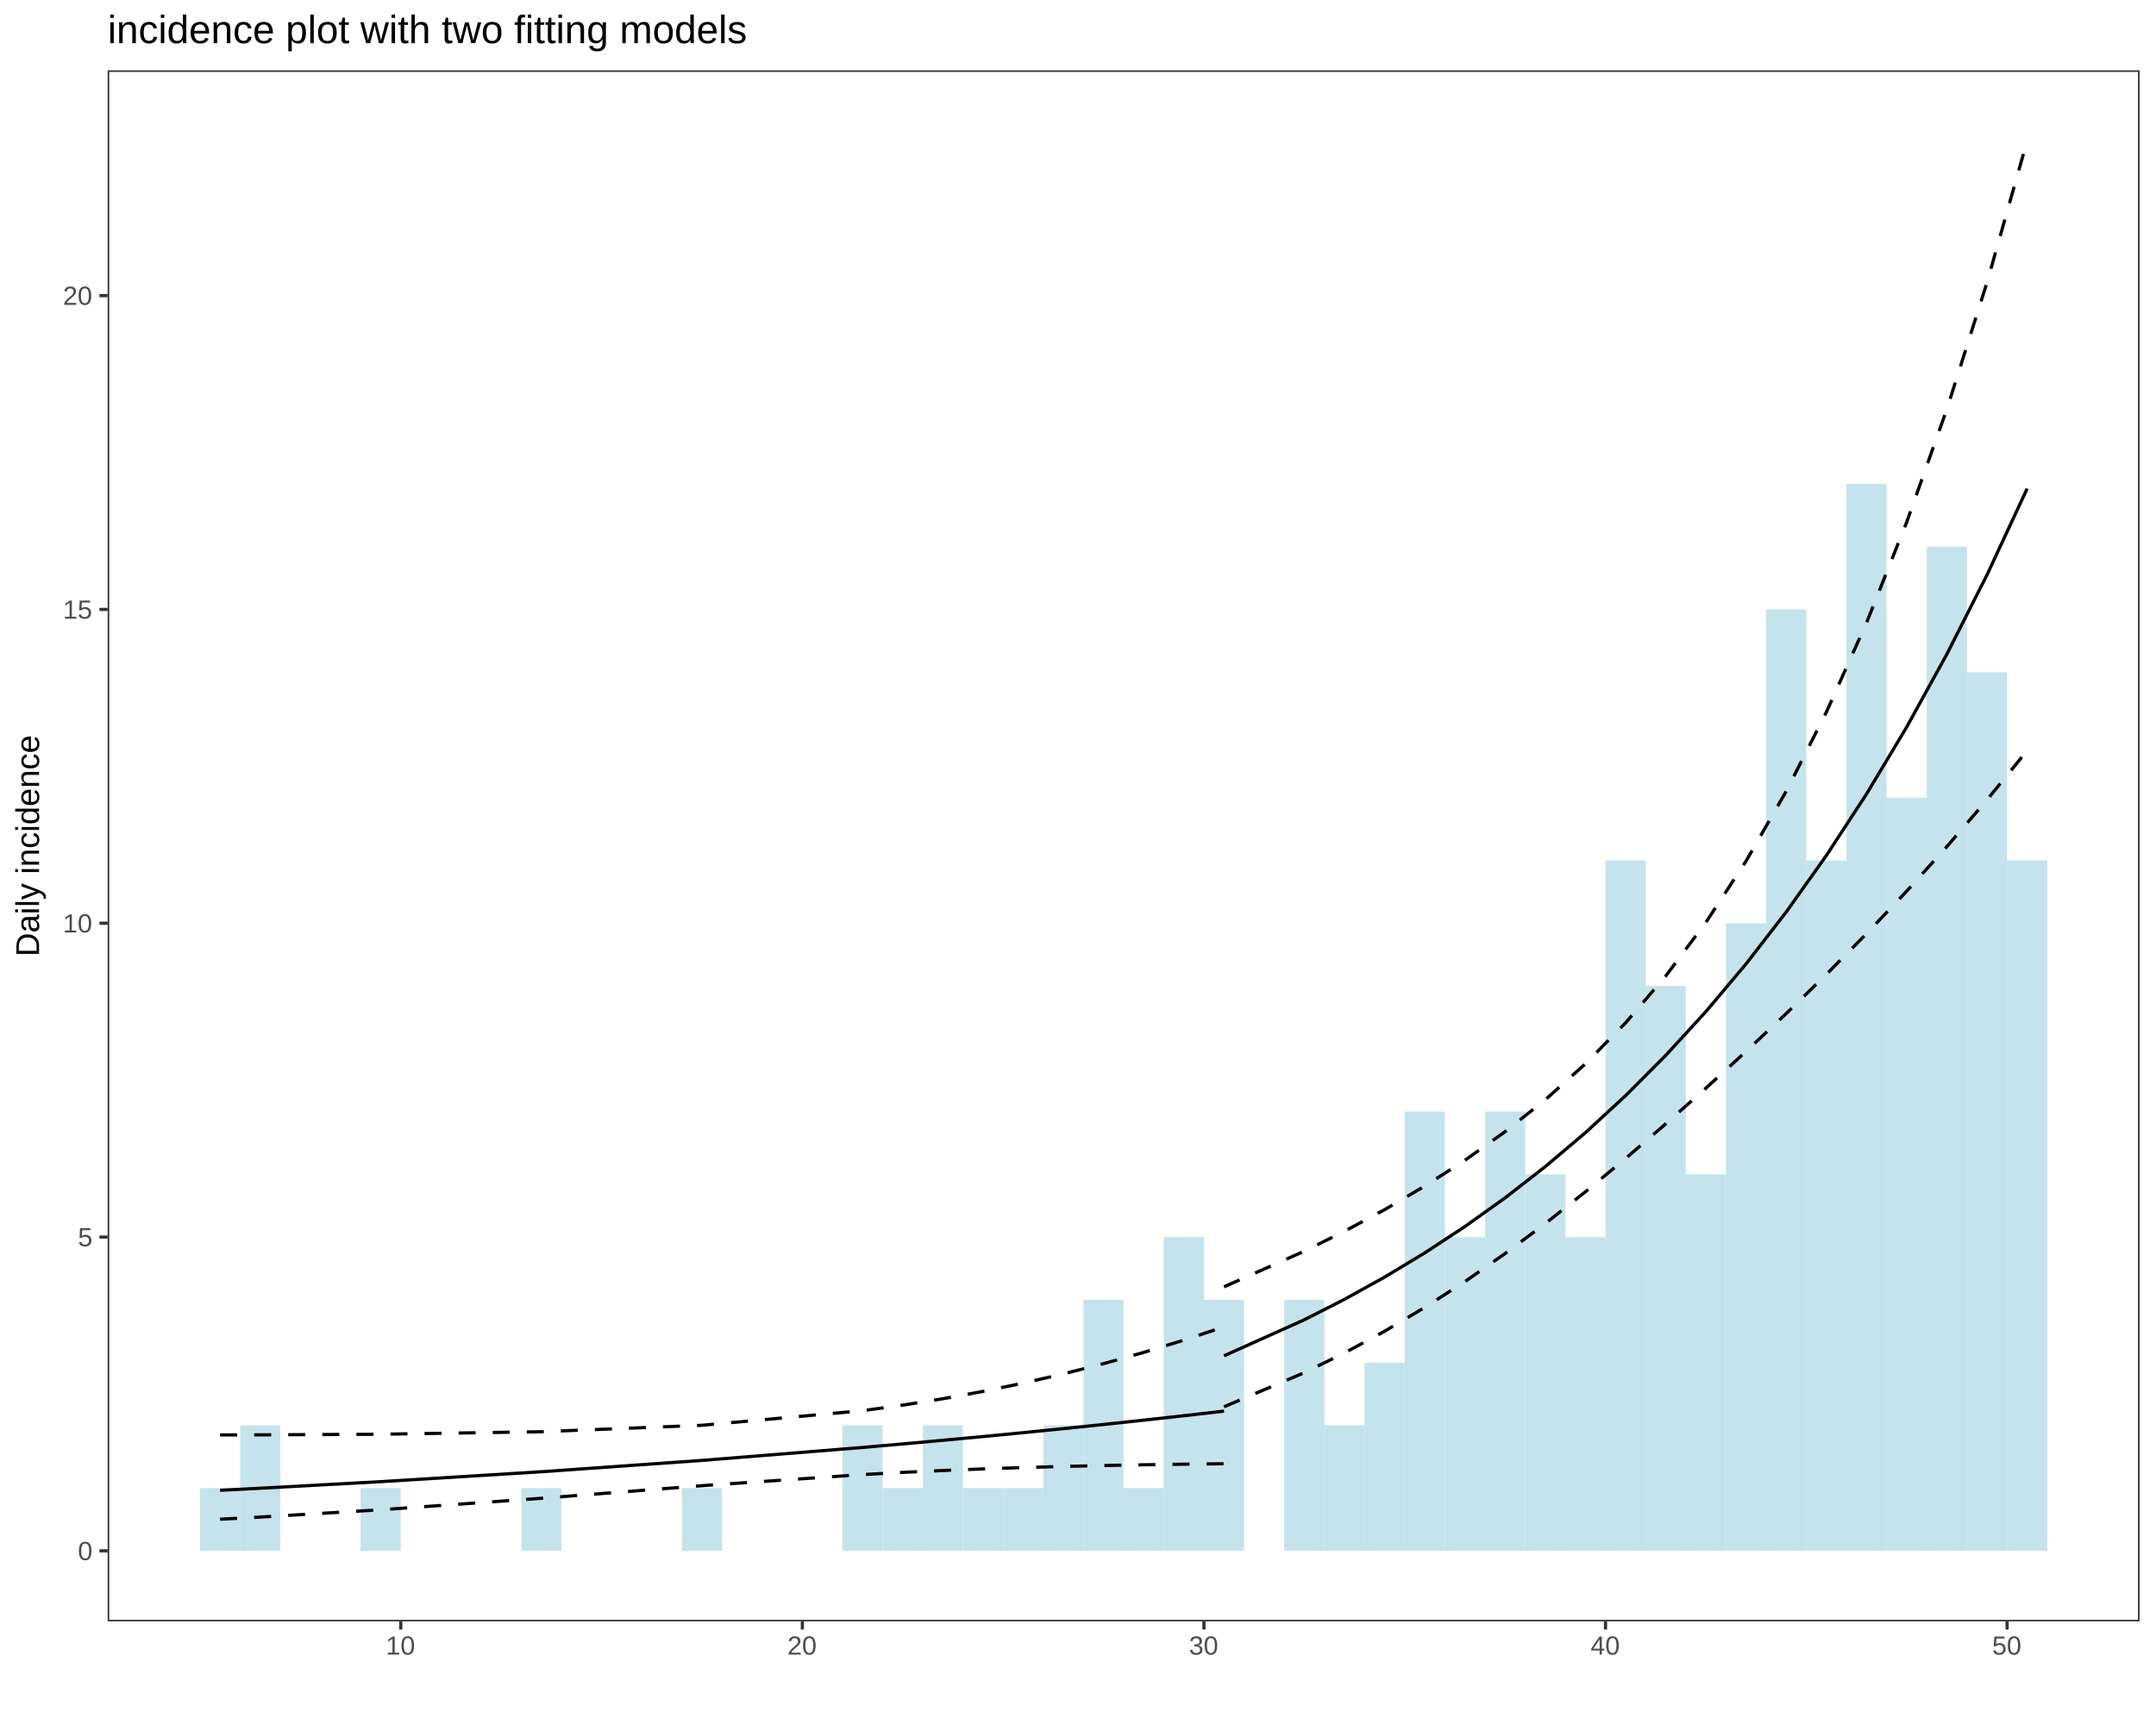
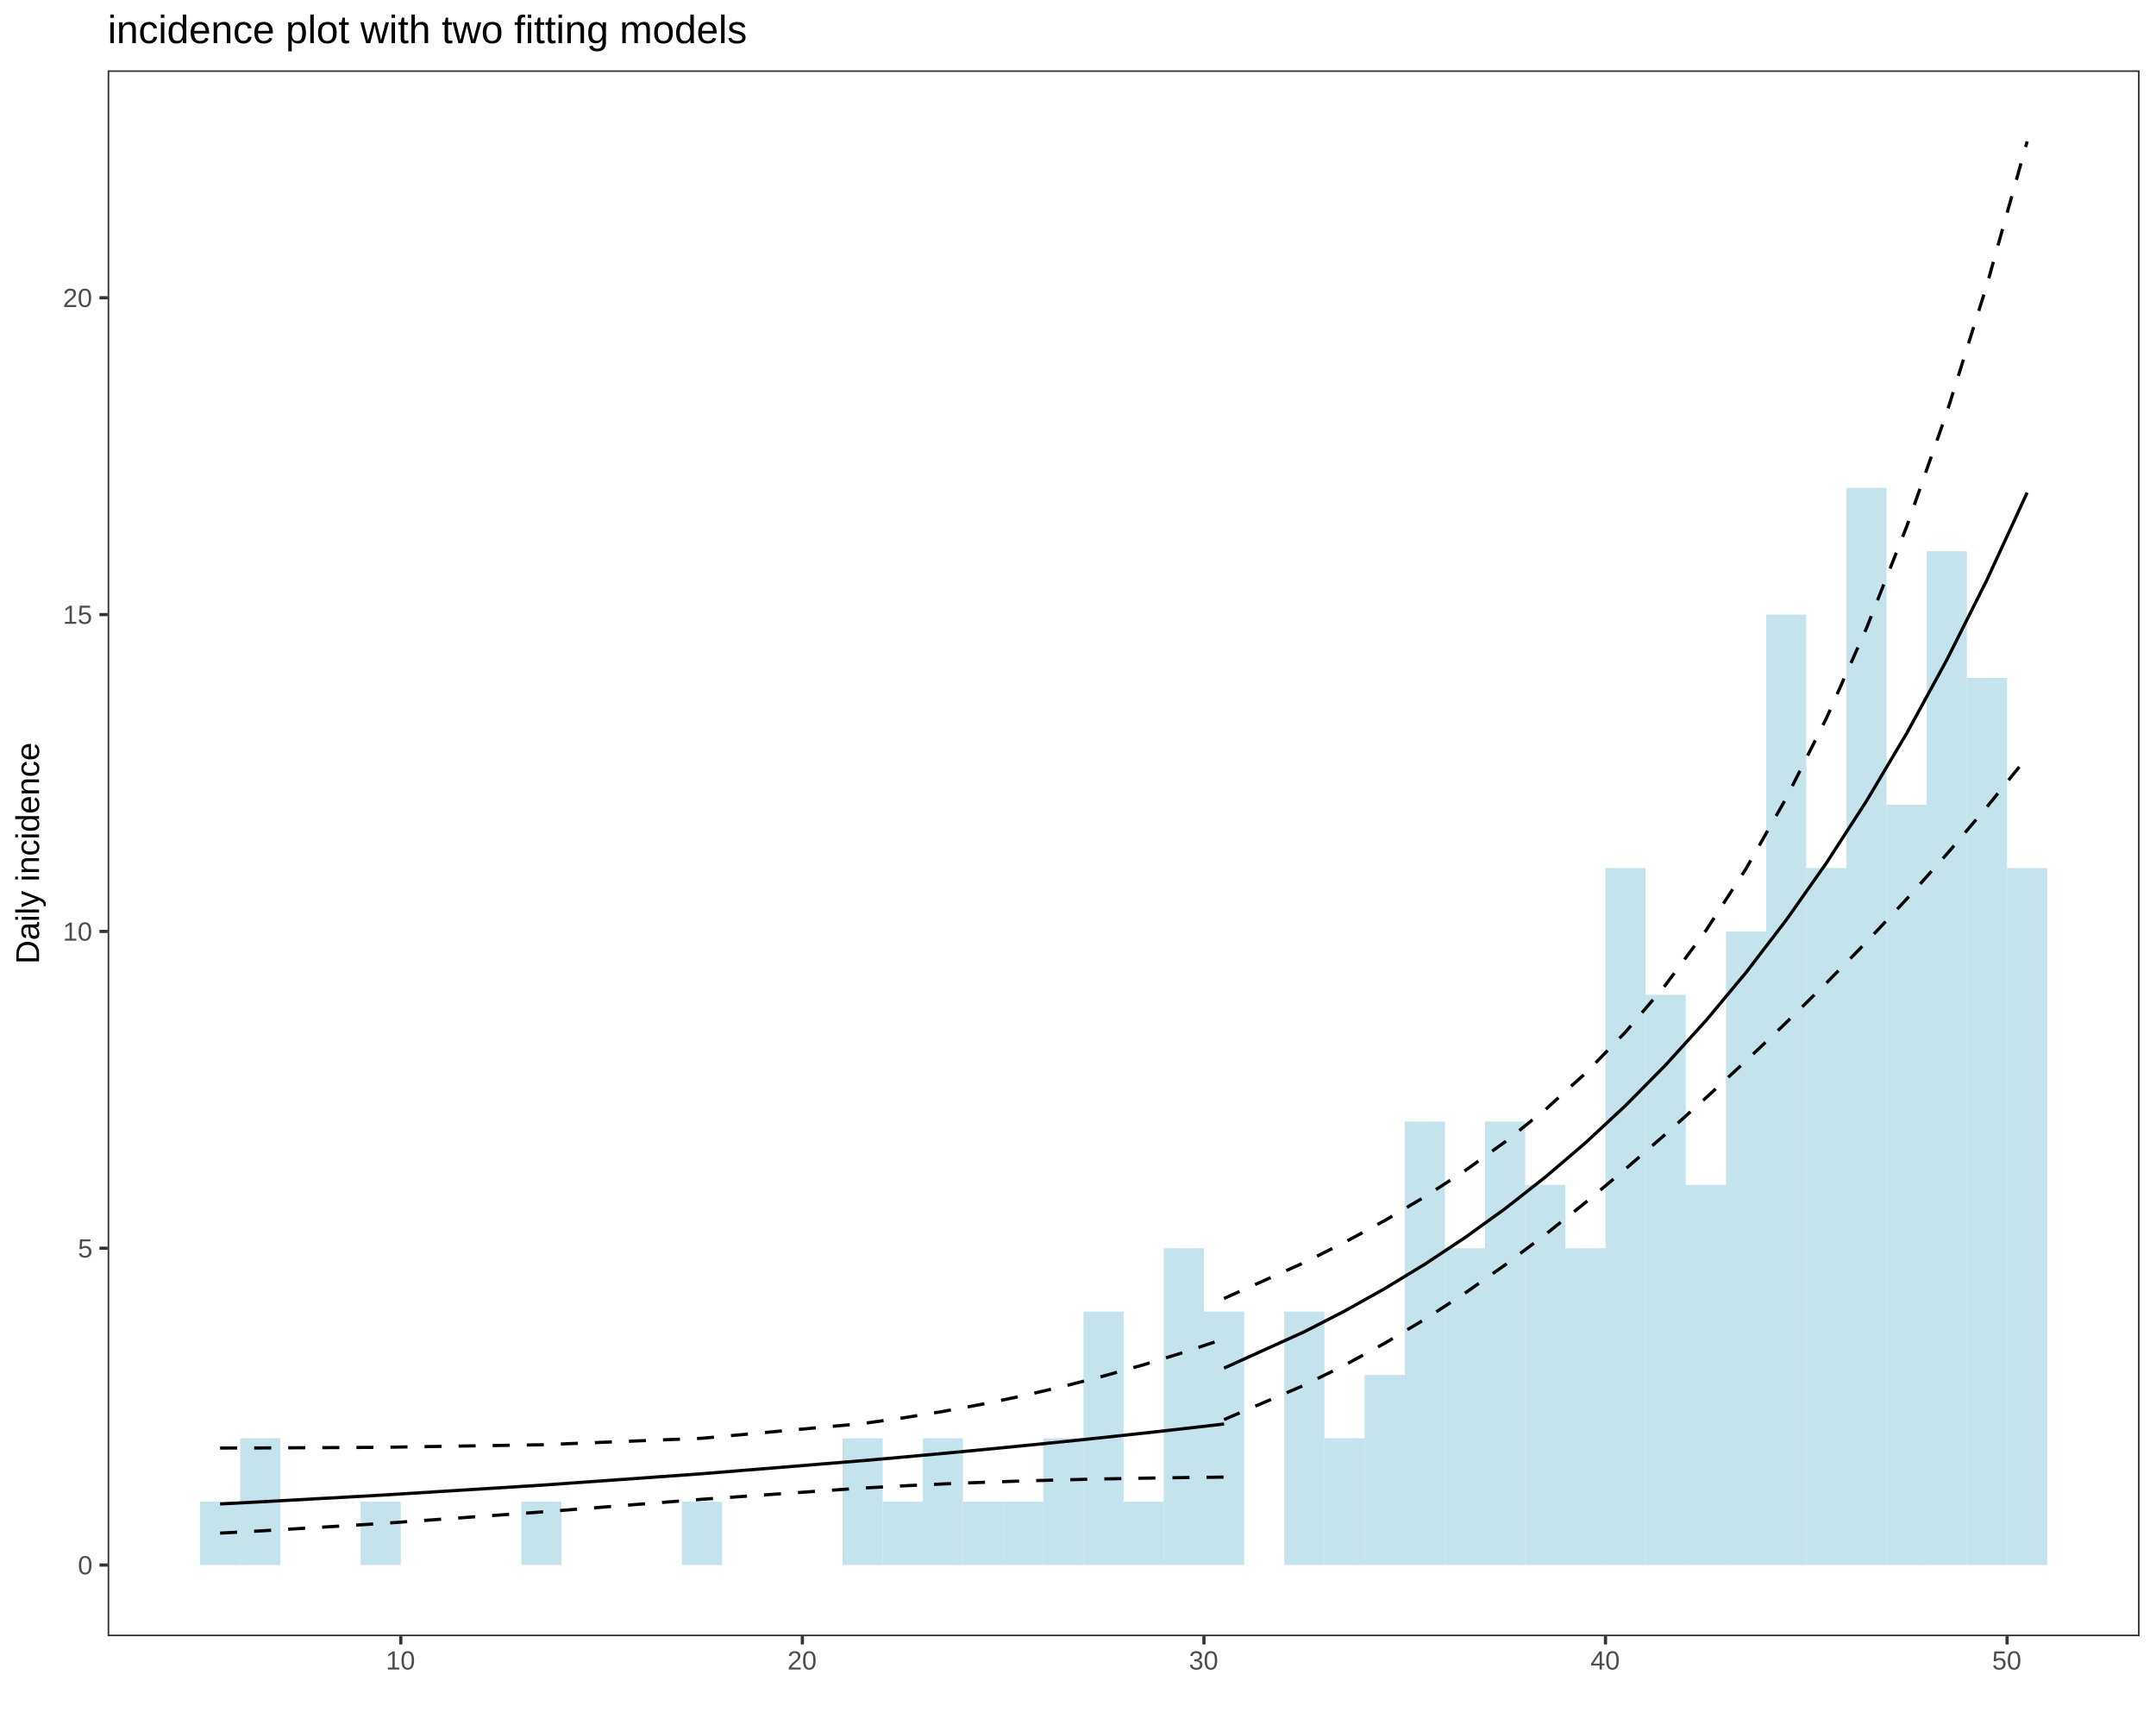
<svg xmlns="http://www.w3.org/2000/svg" viewBox="0 0 720.00 576.00">
  <defs>
    <style type="text/css">
    line, polyline, path, rect, circle {
      fill: none;
      stroke: #000000;
      stroke-linecap: round;
      stroke-linejoin: round;
      stroke-miterlimit: 10.00;
    }
  </style>
  </defs>
  <rect width="100%" height="100%" style="stroke: none; fill: #FFFFFF;" />
  <rect x="0.00" y="0.00" width="720.00" height="576.00" style="stroke-width: 1.07; stroke: #FFFFFF; fill: #FFFFFF;" />
  <defs>
-     <clipPath id="cpMzUuOTQ4fDcxNC41MjF8NTQxLjM5MXwyMy40NzY3">
-       <rect x="35.95" y="23.48" width="678.57" height="517.91" />
+     <clipPath id="cpMzUuOTQ4fDcxNC41MjF8NTQ2LjM2fDIzLjQ3Njc=">
+       <rect x="35.95" y="23.48" width="678.57" height="522.88" />
    </clipPath>
  </defs>
-   <rect x="35.95" y="23.48" width="678.57" height="517.91" style="stroke-width: 1.07; stroke: none; fill: #FFFFFF;" clip-path="url(#cpMzUuOTQ4fDcxNC41MjF8NTQxLjM5MXwyMy40NzY3)" />
-   <rect x="66.79" y="496.89" width="13.41" height="20.96" style="stroke-width: 1.07; stroke: none; stroke-linecap: butt; fill: #ADD8E6; fill-opacity: 0.70;" clip-path="url(#cpMzUuOTQ4fDcxNC41MjF8NTQxLjM5MXwyMy40NzY3)" />
-   <rect x="80.20" y="475.94" width="13.41" height="41.91" style="stroke-width: 1.07; stroke: none; stroke-linecap: butt; fill: #ADD8E6; fill-opacity: 0.70;" clip-path="url(#cpMzUuOTQ4fDcxNC41MjF8NTQxLjM5MXwyMy40NzY3)" />
-   <rect x="93.61" y="517.85" width="13.41" height="0.00" style="stroke-width: 1.07; stroke: none; stroke-linecap: butt; fill: #ADD8E6; fill-opacity: 0.70;" clip-path="url(#cpMzUuOTQ4fDcxNC41MjF8NTQxLjM5MXwyMy40NzY3)" />
-   <rect x="107.02" y="517.85" width="13.41" height="0.00" style="stroke-width: 1.07; stroke: none; stroke-linecap: butt; fill: #ADD8E6; fill-opacity: 0.70;" clip-path="url(#cpMzUuOTQ4fDcxNC41MjF8NTQxLjM5MXwyMy40NzY3)" />
-   <rect x="120.43" y="496.89" width="13.41" height="20.96" style="stroke-width: 1.07; stroke: none; stroke-linecap: butt; fill: #ADD8E6; fill-opacity: 0.70;" clip-path="url(#cpMzUuOTQ4fDcxNC41MjF8NTQxLjM5MXwyMy40NzY3)" />
-   <rect x="133.84" y="517.85" width="13.41" height="0.00" style="stroke-width: 1.07; stroke: none; stroke-linecap: butt; fill: #ADD8E6; fill-opacity: 0.70;" clip-path="url(#cpMzUuOTQ4fDcxNC41MjF8NTQxLjM5MXwyMy40NzY3)" />
-   <rect x="147.26" y="517.85" width="13.41" height="0.00" style="stroke-width: 1.07; stroke: none; stroke-linecap: butt; fill: #ADD8E6; fill-opacity: 0.70;" clip-path="url(#cpMzUuOTQ4fDcxNC41MjF8NTQxLjM5MXwyMy40NzY3)" />
-   <rect x="160.67" y="517.85" width="13.41" height="0.00" style="stroke-width: 1.07; stroke: none; stroke-linecap: butt; fill: #ADD8E6; fill-opacity: 0.70;" clip-path="url(#cpMzUuOTQ4fDcxNC41MjF8NTQxLjM5MXwyMy40NzY3)" />
-   <rect x="174.08" y="496.89" width="13.41" height="20.96" style="stroke-width: 1.07; stroke: none; stroke-linecap: butt; fill: #ADD8E6; fill-opacity: 0.70;" clip-path="url(#cpMzUuOTQ4fDcxNC41MjF8NTQxLjM5MXwyMy40NzY3)" />
-   <rect x="187.49" y="517.85" width="13.41" height="0.00" style="stroke-width: 1.07; stroke: none; stroke-linecap: butt; fill: #ADD8E6; fill-opacity: 0.70;" clip-path="url(#cpMzUuOTQ4fDcxNC41MjF8NTQxLjM5MXwyMy40NzY3)" />
-   <rect x="200.90" y="517.85" width="13.41" height="0.00" style="stroke-width: 1.07; stroke: none; stroke-linecap: butt; fill: #ADD8E6; fill-opacity: 0.70;" clip-path="url(#cpMzUuOTQ4fDcxNC41MjF8NTQxLjM5MXwyMy40NzY3)" />
-   <rect x="214.31" y="517.85" width="13.41" height="0.00" style="stroke-width: 1.07; stroke: none; stroke-linecap: butt; fill: #ADD8E6; fill-opacity: 0.70;" clip-path="url(#cpMzUuOTQ4fDcxNC41MjF8NTQxLjM5MXwyMy40NzY3)" />
-   <rect x="227.72" y="496.89" width="13.41" height="20.96" style="stroke-width: 1.07; stroke: none; stroke-linecap: butt; fill: #ADD8E6; fill-opacity: 0.70;" clip-path="url(#cpMzUuOTQ4fDcxNC41MjF8NTQxLjM5MXwyMy40NzY3)" />
-   <rect x="241.13" y="517.85" width="13.41" height="0.00" style="stroke-width: 1.07; stroke: none; stroke-linecap: butt; fill: #ADD8E6; fill-opacity: 0.70;" clip-path="url(#cpMzUuOTQ4fDcxNC41MjF8NTQxLjM5MXwyMy40NzY3)" />
-   <rect x="254.54" y="517.85" width="13.41" height="0.00" style="stroke-width: 1.07; stroke: none; stroke-linecap: butt; fill: #ADD8E6; fill-opacity: 0.70;" clip-path="url(#cpMzUuOTQ4fDcxNC41MjF8NTQxLjM5MXwyMy40NzY3)" />
-   <rect x="267.95" y="517.85" width="13.41" height="0.00" style="stroke-width: 1.07; stroke: none; stroke-linecap: butt; fill: #ADD8E6; fill-opacity: 0.70;" clip-path="url(#cpMzUuOTQ4fDcxNC41MjF8NTQxLjM5MXwyMy40NzY3)" />
-   <rect x="281.36" y="475.94" width="13.41" height="41.91" style="stroke-width: 1.07; stroke: none; stroke-linecap: butt; fill: #ADD8E6; fill-opacity: 0.70;" clip-path="url(#cpMzUuOTQ4fDcxNC41MjF8NTQxLjM5MXwyMy40NzY3)" />
-   <rect x="294.77" y="496.89" width="13.41" height="20.96" style="stroke-width: 1.07; stroke: none; stroke-linecap: butt; fill: #ADD8E6; fill-opacity: 0.70;" clip-path="url(#cpMzUuOTQ4fDcxNC41MjF8NTQxLjM5MXwyMy40NzY3)" />
-   <rect x="308.18" y="475.94" width="13.41" height="41.91" style="stroke-width: 1.07; stroke: none; stroke-linecap: butt; fill: #ADD8E6; fill-opacity: 0.70;" clip-path="url(#cpMzUuOTQ4fDcxNC41MjF8NTQxLjM5MXwyMy40NzY3)" />
-   <rect x="321.59" y="496.89" width="13.41" height="20.96" style="stroke-width: 1.07; stroke: none; stroke-linecap: butt; fill: #ADD8E6; fill-opacity: 0.70;" clip-path="url(#cpMzUuOTQ4fDcxNC41MjF8NTQxLjM5MXwyMy40NzY3)" />
-   <rect x="335.00" y="496.89" width="13.41" height="20.96" style="stroke-width: 1.07; stroke: none; stroke-linecap: butt; fill: #ADD8E6; fill-opacity: 0.70;" clip-path="url(#cpMzUuOTQ4fDcxNC41MjF8NTQxLjM5MXwyMy40NzY3)" />
-   <rect x="348.41" y="475.94" width="13.41" height="41.91" style="stroke-width: 1.07; stroke: none; stroke-linecap: butt; fill: #ADD8E6; fill-opacity: 0.70;" clip-path="url(#cpMzUuOTQ4fDcxNC41MjF8NTQxLjM5MXwyMy40NzY3)" />
-   <rect x="361.82" y="434.02" width="13.41" height="83.83" style="stroke-width: 1.07; stroke: none; stroke-linecap: butt; fill: #ADD8E6; fill-opacity: 0.70;" clip-path="url(#cpMzUuOTQ4fDcxNC41MjF8NTQxLjM5MXwyMy40NzY3)" />
-   <rect x="375.23" y="496.89" width="13.41" height="20.96" style="stroke-width: 1.07; stroke: none; stroke-linecap: butt; fill: #ADD8E6; fill-opacity: 0.70;" clip-path="url(#cpMzUuOTQ4fDcxNC41MjF8NTQxLjM5MXwyMy40NzY3)" />
-   <rect x="388.64" y="413.06" width="13.41" height="104.79" style="stroke-width: 1.07; stroke: none; stroke-linecap: butt; fill: #ADD8E6; fill-opacity: 0.70;" clip-path="url(#cpMzUuOTQ4fDcxNC41MjF8NTQxLjM5MXwyMy40NzY3)" />
-   <rect x="402.06" y="434.02" width="13.41" height="83.83" style="stroke-width: 1.07; stroke: none; stroke-linecap: butt; fill: #ADD8E6; fill-opacity: 0.70;" clip-path="url(#cpMzUuOTQ4fDcxNC41MjF8NTQxLjM5MXwyMy40NzY3)" />
-   <rect x="415.47" y="517.85" width="13.41" height="0.00" style="stroke-width: 1.07; stroke: none; stroke-linecap: butt; fill: #ADD8E6; fill-opacity: 0.70;" clip-path="url(#cpMzUuOTQ4fDcxNC41MjF8NTQxLjM5MXwyMy40NzY3)" />
-   <rect x="428.88" y="434.02" width="13.41" height="83.83" style="stroke-width: 1.07; stroke: none; stroke-linecap: butt; fill: #ADD8E6; fill-opacity: 0.70;" clip-path="url(#cpMzUuOTQ4fDcxNC41MjF8NTQxLjM5MXwyMy40NzY3)" />
-   <rect x="442.29" y="475.94" width="13.41" height="41.91" style="stroke-width: 1.07; stroke: none; stroke-linecap: butt; fill: #ADD8E6; fill-opacity: 0.70;" clip-path="url(#cpMzUuOTQ4fDcxNC41MjF8NTQxLjM5MXwyMy40NzY3)" />
-   <rect x="455.70" y="454.98" width="13.41" height="62.87" style="stroke-width: 1.07; stroke: none; stroke-linecap: butt; fill: #ADD8E6; fill-opacity: 0.70;" clip-path="url(#cpMzUuOTQ4fDcxNC41MjF8NTQxLjM5MXwyMy40NzY3)" />
-   <rect x="469.11" y="371.15" width="13.41" height="146.70" style="stroke-width: 1.07; stroke: none; stroke-linecap: butt; fill: #ADD8E6; fill-opacity: 0.70;" clip-path="url(#cpMzUuOTQ4fDcxNC41MjF8NTQxLjM5MXwyMy40NzY3)" />
-   <rect x="482.52" y="413.06" width="13.41" height="104.79" style="stroke-width: 1.07; stroke: none; stroke-linecap: butt; fill: #ADD8E6; fill-opacity: 0.70;" clip-path="url(#cpMzUuOTQ4fDcxNC41MjF8NTQxLjM5MXwyMy40NzY3)" />
-   <rect x="495.93" y="371.15" width="13.41" height="146.70" style="stroke-width: 1.07; stroke: none; stroke-linecap: butt; fill: #ADD8E6; fill-opacity: 0.70;" clip-path="url(#cpMzUuOTQ4fDcxNC41MjF8NTQxLjM5MXwyMy40NzY3)" />
-   <rect x="509.34" y="392.11" width="13.41" height="125.74" style="stroke-width: 1.07; stroke: none; stroke-linecap: butt; fill: #ADD8E6; fill-opacity: 0.70;" clip-path="url(#cpMzUuOTQ4fDcxNC41MjF8NTQxLjM5MXwyMy40NzY3)" />
-   <rect x="522.75" y="413.06" width="13.41" height="104.79" style="stroke-width: 1.07; stroke: none; stroke-linecap: butt; fill: #ADD8E6; fill-opacity: 0.70;" clip-path="url(#cpMzUuOTQ4fDcxNC41MjF8NTQxLjM5MXwyMy40NzY3)" />
-   <rect x="536.16" y="287.32" width="13.41" height="230.53" style="stroke-width: 1.07; stroke: none; stroke-linecap: butt; fill: #ADD8E6; fill-opacity: 0.70;" clip-path="url(#cpMzUuOTQ4fDcxNC41MjF8NTQxLjM5MXwyMy40NzY3)" />
-   <rect x="549.57" y="329.24" width="13.41" height="188.61" style="stroke-width: 1.07; stroke: none; stroke-linecap: butt; fill: #ADD8E6; fill-opacity: 0.70;" clip-path="url(#cpMzUuOTQ4fDcxNC41MjF8NTQxLjM5MXwyMy40NzY3)" />
-   <rect x="562.98" y="392.11" width="13.41" height="125.74" style="stroke-width: 1.07; stroke: none; stroke-linecap: butt; fill: #ADD8E6; fill-opacity: 0.70;" clip-path="url(#cpMzUuOTQ4fDcxNC41MjF8NTQxLjM5MXwyMy40NzY3)" />
-   <rect x="576.39" y="308.28" width="13.41" height="209.57" style="stroke-width: 1.07; stroke: none; stroke-linecap: butt; fill: #ADD8E6; fill-opacity: 0.70;" clip-path="url(#cpMzUuOTQ4fDcxNC41MjF8NTQxLjM5MXwyMy40NzY3)" />
-   <rect x="589.80" y="203.49" width="13.41" height="314.36" style="stroke-width: 1.07; stroke: none; stroke-linecap: butt; fill: #ADD8E6; fill-opacity: 0.70;" clip-path="url(#cpMzUuOTQ4fDcxNC41MjF8NTQxLjM5MXwyMy40NzY3)" />
-   <rect x="603.21" y="287.32" width="13.41" height="230.53" style="stroke-width: 1.07; stroke: none; stroke-linecap: butt; fill: #ADD8E6; fill-opacity: 0.70;" clip-path="url(#cpMzUuOTQ4fDcxNC41MjF8NTQxLjM5MXwyMy40NzY3)" />
-   <rect x="616.62" y="161.58" width="13.41" height="356.27" style="stroke-width: 1.07; stroke: none; stroke-linecap: butt; fill: #ADD8E6; fill-opacity: 0.70;" clip-path="url(#cpMzUuOTQ4fDcxNC41MjF8NTQxLjM5MXwyMy40NzY3)" />
-   <rect x="630.03" y="266.36" width="13.41" height="251.48" style="stroke-width: 1.07; stroke: none; stroke-linecap: butt; fill: #ADD8E6; fill-opacity: 0.70;" clip-path="url(#cpMzUuOTQ4fDcxNC41MjF8NTQxLjM5MXwyMy40NzY3)" />
-   <rect x="643.44" y="182.54" width="13.41" height="335.31" style="stroke-width: 1.07; stroke: none; stroke-linecap: butt; fill: #ADD8E6; fill-opacity: 0.70;" clip-path="url(#cpMzUuOTQ4fDcxNC41MjF8NTQxLjM5MXwyMy40NzY3)" />
-   <rect x="656.86" y="224.45" width="13.41" height="293.40" style="stroke-width: 1.07; stroke: none; stroke-linecap: butt; fill: #ADD8E6; fill-opacity: 0.70;" clip-path="url(#cpMzUuOTQ4fDcxNC41MjF8NTQxLjM5MXwyMy40NzY3)" />
-   <rect x="670.27" y="287.32" width="13.41" height="230.53" style="stroke-width: 1.07; stroke: none; stroke-linecap: butt; fill: #ADD8E6; fill-opacity: 0.70;" clip-path="url(#cpMzUuOTQ4fDcxNC41MjF8NTQxLjM5MXwyMy40NzY3)" />
-   <polyline points="73.50,497.63 86.91,496.94 127.14,494.74 180.78,491.43 234.42,487.65 288.07,483.32 301.48,482.15 314.89,480.93 328.30,479.68 341.71,478.38 355.12,477.04 368.53,475.65 381.94,474.21 395.35,472.73 408.76,471.19 " style="stroke-width: 1.07; stroke-linecap: butt;" clip-path="url(#cpMzUuOTQ4fDcxNC41MjF8NTQxLjM5MXwyMy40NzY3)" />
-   <polyline points="73.50,507.29 86.91,506.57 127.14,504.13 180.78,500.30 234.42,496.09 288.07,492.38 301.48,491.65 314.89,491.02 328.30,490.49 341.71,490.04 355.12,489.66 368.53,489.36 381.94,489.11 395.35,488.91 408.76,488.76 " style="stroke-width: 1.07; stroke-dasharray: 5.69,5.69; stroke-linecap: butt;" clip-path="url(#cpMzUuOTQ4fDcxNC41MjF8NTQxLjM5MXwyMy40NzY3)" />
-   <polyline points="73.50,479.14 86.91,479.12 127.14,478.91 180.78,478.07 234.42,475.92 288.07,471.04 301.48,469.19 314.89,467.05 328.30,464.60 341.71,461.84 355.12,458.75 368.53,455.34 381.94,451.59 395.35,447.49 408.76,443.03 " style="stroke-width: 1.07; stroke-dasharray: 5.69,5.69; stroke-linecap: butt;" clip-path="url(#cpMzUuOTQ4fDcxNC41MjF8NTQxLjM5MXwyMy40NzY3)" />
-   <polyline points="408.76,452.72 435.58,440.69 448.99,433.86 462.40,426.44 475.81,418.35 489.22,409.55 502.63,399.98 516.04,389.55 529.46,378.21 542.87,365.86 556.28,352.41 569.69,337.78 583.10,321.86 596.51,304.53 609.92,285.66 623.33,265.13 636.74,242.78 650.15,218.45 663.56,191.97 676.97,163.15 " style="stroke-width: 1.07; stroke-linecap: butt;" clip-path="url(#cpMzUuOTQ4fDcxNC41MjF8NTQxLjM5MXwyMy40NzY3)" />
-   <polyline points="408.76,469.74 435.58,458.35 448.99,451.76 462.40,444.51 475.81,436.57 489.22,427.93 502.63,418.58 516.04,408.57 529.46,397.95 542.87,386.82 556.28,375.26 569.69,363.34 583.10,351.08 596.51,338.43 609.92,325.35 623.33,311.76 636.74,297.57 650.15,282.70 663.56,267.09 676.97,250.64 " style="stroke-width: 1.07; stroke-dasharray: 5.69,5.69; stroke-linecap: butt;" clip-path="url(#cpMzUuOTQ4fDcxNC41MjF8NTQxLjM5MXwyMy40NzY3)" />
-   <polyline points="408.76,429.68 435.58,417.78 448.99,411.13 462.40,403.92 475.81,396.05 489.22,387.43 502.63,377.88 516.04,367.23 529.46,355.21 542.87,341.54 556.28,325.90 569.69,308.00 583.10,287.52 596.51,264.21 609.92,237.79 623.33,207.95 636.74,174.36 650.15,136.64 663.56,94.36 676.97,47.02 " style="stroke-width: 1.07; stroke-dasharray: 5.69,5.69; stroke-linecap: butt;" clip-path="url(#cpMzUuOTQ4fDcxNC41MjF8NTQxLjM5MXwyMy40NzY3)" />
-   <rect x="35.95" y="23.48" width="678.57" height="517.91" style="stroke-width: 1.07; stroke: #333333;" clip-path="url(#cpMzUuOTQ4fDcxNC41MjF8NTQxLjM5MXwyMy40NzY3)" />
+   <rect x="35.95" y="23.48" width="678.57" height="522.88" style="stroke-width: 1.07; stroke: none; fill: #FFFFFF;" clip-path="url(#cpMzUuOTQ4fDcxNC41MjF8NTQ2LjM2fDIzLjQ3Njc=)" />
+   <rect x="66.79" y="501.43" width="13.41" height="21.16" style="stroke-width: 1.07; stroke: none; stroke-linecap: butt; fill: #ADD8E6; fill-opacity: 0.70;" clip-path="url(#cpMzUuOTQ4fDcxNC41MjF8NTQ2LjM2fDIzLjQ3Njc=)" />
+   <rect x="80.20" y="480.28" width="13.41" height="42.32" style="stroke-width: 1.07; stroke: none; stroke-linecap: butt; fill: #ADD8E6; fill-opacity: 0.70;" clip-path="url(#cpMzUuOTQ4fDcxNC41MjF8NTQ2LjM2fDIzLjQ3Njc=)" />
+   <rect x="93.61" y="522.59" width="13.41" height="0.00" style="stroke-width: 1.07; stroke: none; stroke-linecap: butt; fill: #ADD8E6; fill-opacity: 0.70;" clip-path="url(#cpMzUuOTQ4fDcxNC41MjF8NTQ2LjM2fDIzLjQ3Njc=)" />
+   <rect x="107.02" y="522.59" width="13.41" height="0.00" style="stroke-width: 1.07; stroke: none; stroke-linecap: butt; fill: #ADD8E6; fill-opacity: 0.70;" clip-path="url(#cpMzUuOTQ4fDcxNC41MjF8NTQ2LjM2fDIzLjQ3Njc=)" />
+   <rect x="120.43" y="501.43" width="13.41" height="21.16" style="stroke-width: 1.07; stroke: none; stroke-linecap: butt; fill: #ADD8E6; fill-opacity: 0.70;" clip-path="url(#cpMzUuOTQ4fDcxNC41MjF8NTQ2LjM2fDIzLjQ3Njc=)" />
+   <rect x="133.84" y="522.59" width="13.41" height="0.00" style="stroke-width: 1.07; stroke: none; stroke-linecap: butt; fill: #ADD8E6; fill-opacity: 0.70;" clip-path="url(#cpMzUuOTQ4fDcxNC41MjF8NTQ2LjM2fDIzLjQ3Njc=)" />
+   <rect x="147.26" y="522.59" width="13.41" height="0.00" style="stroke-width: 1.07; stroke: none; stroke-linecap: butt; fill: #ADD8E6; fill-opacity: 0.70;" clip-path="url(#cpMzUuOTQ4fDcxNC41MjF8NTQ2LjM2fDIzLjQ3Njc=)" />
+   <rect x="160.67" y="522.59" width="13.41" height="0.00" style="stroke-width: 1.07; stroke: none; stroke-linecap: butt; fill: #ADD8E6; fill-opacity: 0.70;" clip-path="url(#cpMzUuOTQ4fDcxNC41MjF8NTQ2LjM2fDIzLjQ3Njc=)" />
+   <rect x="174.08" y="501.43" width="13.41" height="21.16" style="stroke-width: 1.07; stroke: none; stroke-linecap: butt; fill: #ADD8E6; fill-opacity: 0.70;" clip-path="url(#cpMzUuOTQ4fDcxNC41MjF8NTQ2LjM2fDIzLjQ3Njc=)" />
+   <rect x="187.49" y="522.59" width="13.41" height="0.00" style="stroke-width: 1.07; stroke: none; stroke-linecap: butt; fill: #ADD8E6; fill-opacity: 0.70;" clip-path="url(#cpMzUuOTQ4fDcxNC41MjF8NTQ2LjM2fDIzLjQ3Njc=)" />
+   <rect x="200.90" y="522.59" width="13.41" height="0.00" style="stroke-width: 1.07; stroke: none; stroke-linecap: butt; fill: #ADD8E6; fill-opacity: 0.70;" clip-path="url(#cpMzUuOTQ4fDcxNC41MjF8NTQ2LjM2fDIzLjQ3Njc=)" />
+   <rect x="214.31" y="522.59" width="13.41" height="0.00" style="stroke-width: 1.07; stroke: none; stroke-linecap: butt; fill: #ADD8E6; fill-opacity: 0.70;" clip-path="url(#cpMzUuOTQ4fDcxNC41MjF8NTQ2LjM2fDIzLjQ3Njc=)" />
+   <rect x="227.72" y="501.43" width="13.41" height="21.16" style="stroke-width: 1.07; stroke: none; stroke-linecap: butt; fill: #ADD8E6; fill-opacity: 0.70;" clip-path="url(#cpMzUuOTQ4fDcxNC41MjF8NTQ2LjM2fDIzLjQ3Njc=)" />
+   <rect x="241.13" y="522.59" width="13.41" height="0.00" style="stroke-width: 1.07; stroke: none; stroke-linecap: butt; fill: #ADD8E6; fill-opacity: 0.70;" clip-path="url(#cpMzUuOTQ4fDcxNC41MjF8NTQ2LjM2fDIzLjQ3Njc=)" />
+   <rect x="254.54" y="522.59" width="13.41" height="0.00" style="stroke-width: 1.07; stroke: none; stroke-linecap: butt; fill: #ADD8E6; fill-opacity: 0.70;" clip-path="url(#cpMzUuOTQ4fDcxNC41MjF8NTQ2LjM2fDIzLjQ3Njc=)" />
+   <rect x="267.95" y="522.59" width="13.41" height="0.00" style="stroke-width: 1.07; stroke: none; stroke-linecap: butt; fill: #ADD8E6; fill-opacity: 0.70;" clip-path="url(#cpMzUuOTQ4fDcxNC41MjF8NTQ2LjM2fDIzLjQ3Njc=)" />
+   <rect x="281.36" y="480.28" width="13.41" height="42.32" style="stroke-width: 1.07; stroke: none; stroke-linecap: butt; fill: #ADD8E6; fill-opacity: 0.70;" clip-path="url(#cpMzUuOTQ4fDcxNC41MjF8NTQ2LjM2fDIzLjQ3Njc=)" />
+   <rect x="294.77" y="501.43" width="13.41" height="21.16" style="stroke-width: 1.07; stroke: none; stroke-linecap: butt; fill: #ADD8E6; fill-opacity: 0.70;" clip-path="url(#cpMzUuOTQ4fDcxNC41MjF8NTQ2LjM2fDIzLjQ3Njc=)" />
+   <rect x="308.18" y="480.28" width="13.41" height="42.32" style="stroke-width: 1.07; stroke: none; stroke-linecap: butt; fill: #ADD8E6; fill-opacity: 0.70;" clip-path="url(#cpMzUuOTQ4fDcxNC41MjF8NTQ2LjM2fDIzLjQ3Njc=)" />
+   <rect x="321.59" y="501.43" width="13.41" height="21.16" style="stroke-width: 1.07; stroke: none; stroke-linecap: butt; fill: #ADD8E6; fill-opacity: 0.70;" clip-path="url(#cpMzUuOTQ4fDcxNC41MjF8NTQ2LjM2fDIzLjQ3Njc=)" />
+   <rect x="335.00" y="501.43" width="13.41" height="21.16" style="stroke-width: 1.07; stroke: none; stroke-linecap: butt; fill: #ADD8E6; fill-opacity: 0.70;" clip-path="url(#cpMzUuOTQ4fDcxNC41MjF8NTQ2LjM2fDIzLjQ3Njc=)" />
+   <rect x="348.41" y="480.28" width="13.41" height="42.32" style="stroke-width: 1.07; stroke: none; stroke-linecap: butt; fill: #ADD8E6; fill-opacity: 0.70;" clip-path="url(#cpMzUuOTQ4fDcxNC41MjF8NTQ2LjM2fDIzLjQ3Njc=)" />
+   <rect x="361.82" y="437.96" width="13.41" height="84.63" style="stroke-width: 1.07; stroke: none; stroke-linecap: butt; fill: #ADD8E6; fill-opacity: 0.70;" clip-path="url(#cpMzUuOTQ4fDcxNC41MjF8NTQ2LjM2fDIzLjQ3Njc=)" />
+   <rect x="375.23" y="501.43" width="13.41" height="21.16" style="stroke-width: 1.07; stroke: none; stroke-linecap: butt; fill: #ADD8E6; fill-opacity: 0.70;" clip-path="url(#cpMzUuOTQ4fDcxNC41MjF8NTQ2LjM2fDIzLjQ3Njc=)" />
+   <rect x="388.64" y="416.80" width="13.41" height="105.79" style="stroke-width: 1.07; stroke: none; stroke-linecap: butt; fill: #ADD8E6; fill-opacity: 0.70;" clip-path="url(#cpMzUuOTQ4fDcxNC41MjF8NTQ2LjM2fDIzLjQ3Njc=)" />
+   <rect x="402.06" y="437.96" width="13.41" height="84.63" style="stroke-width: 1.07; stroke: none; stroke-linecap: butt; fill: #ADD8E6; fill-opacity: 0.70;" clip-path="url(#cpMzUuOTQ4fDcxNC41MjF8NTQ2LjM2fDIzLjQ3Njc=)" />
+   <rect x="415.47" y="522.59" width="13.41" height="0.00" style="stroke-width: 1.07; stroke: none; stroke-linecap: butt; fill: #ADD8E6; fill-opacity: 0.70;" clip-path="url(#cpMzUuOTQ4fDcxNC41MjF8NTQ2LjM2fDIzLjQ3Njc=)" />
+   <rect x="428.88" y="437.96" width="13.41" height="84.63" style="stroke-width: 1.07; stroke: none; stroke-linecap: butt; fill: #ADD8E6; fill-opacity: 0.70;" clip-path="url(#cpMzUuOTQ4fDcxNC41MjF8NTQ2LjM2fDIzLjQ3Njc=)" />
+   <rect x="442.29" y="480.28" width="13.41" height="42.32" style="stroke-width: 1.07; stroke: none; stroke-linecap: butt; fill: #ADD8E6; fill-opacity: 0.70;" clip-path="url(#cpMzUuOTQ4fDcxNC41MjF8NTQ2LjM2fDIzLjQ3Njc=)" />
+   <rect x="455.70" y="459.12" width="13.41" height="63.47" style="stroke-width: 1.07; stroke: none; stroke-linecap: butt; fill: #ADD8E6; fill-opacity: 0.70;" clip-path="url(#cpMzUuOTQ4fDcxNC41MjF8NTQ2LjM2fDIzLjQ3Njc=)" />
+   <rect x="469.11" y="374.49" width="13.41" height="148.11" style="stroke-width: 1.07; stroke: none; stroke-linecap: butt; fill: #ADD8E6; fill-opacity: 0.70;" clip-path="url(#cpMzUuOTQ4fDcxNC41MjF8NTQ2LjM2fDIzLjQ3Njc=)" />
+   <rect x="482.52" y="416.80" width="13.41" height="105.79" style="stroke-width: 1.07; stroke: none; stroke-linecap: butt; fill: #ADD8E6; fill-opacity: 0.70;" clip-path="url(#cpMzUuOTQ4fDcxNC41MjF8NTQ2LjM2fDIzLjQ3Njc=)" />
+   <rect x="495.93" y="374.49" width="13.41" height="148.11" style="stroke-width: 1.07; stroke: none; stroke-linecap: butt; fill: #ADD8E6; fill-opacity: 0.70;" clip-path="url(#cpMzUuOTQ4fDcxNC41MjF8NTQ2LjM2fDIzLjQ3Njc=)" />
+   <rect x="509.34" y="395.64" width="13.41" height="126.95" style="stroke-width: 1.07; stroke: none; stroke-linecap: butt; fill: #ADD8E6; fill-opacity: 0.70;" clip-path="url(#cpMzUuOTQ4fDcxNC41MjF8NTQ2LjM2fDIzLjQ3Njc=)" />
+   <rect x="522.75" y="416.80" width="13.41" height="105.79" style="stroke-width: 1.07; stroke: none; stroke-linecap: butt; fill: #ADD8E6; fill-opacity: 0.70;" clip-path="url(#cpMzUuOTQ4fDcxNC41MjF8NTQ2LjM2fDIzLjQ3Njc=)" />
+   <rect x="536.16" y="289.85" width="13.41" height="232.74" style="stroke-width: 1.07; stroke: none; stroke-linecap: butt; fill: #ADD8E6; fill-opacity: 0.70;" clip-path="url(#cpMzUuOTQ4fDcxNC41MjF8NTQ2LjM2fDIzLjQ3Njc=)" />
+   <rect x="549.57" y="332.17" width="13.41" height="190.42" style="stroke-width: 1.07; stroke: none; stroke-linecap: butt; fill: #ADD8E6; fill-opacity: 0.70;" clip-path="url(#cpMzUuOTQ4fDcxNC41MjF8NTQ2LjM2fDIzLjQ3Njc=)" />
+   <rect x="562.98" y="395.64" width="13.41" height="126.95" style="stroke-width: 1.07; stroke: none; stroke-linecap: butt; fill: #ADD8E6; fill-opacity: 0.70;" clip-path="url(#cpMzUuOTQ4fDcxNC41MjF8NTQ2LjM2fDIzLjQ3Njc=)" />
+   <rect x="576.39" y="311.01" width="13.41" height="211.58" style="stroke-width: 1.07; stroke: none; stroke-linecap: butt; fill: #ADD8E6; fill-opacity: 0.70;" clip-path="url(#cpMzUuOTQ4fDcxNC41MjF8NTQ2LjM2fDIzLjQ3Njc=)" />
+   <rect x="589.80" y="205.22" width="13.41" height="317.37" style="stroke-width: 1.07; stroke: none; stroke-linecap: butt; fill: #ADD8E6; fill-opacity: 0.70;" clip-path="url(#cpMzUuOTQ4fDcxNC41MjF8NTQ2LjM2fDIzLjQ3Njc=)" />
+   <rect x="603.21" y="289.85" width="13.41" height="232.74" style="stroke-width: 1.07; stroke: none; stroke-linecap: butt; fill: #ADD8E6; fill-opacity: 0.70;" clip-path="url(#cpMzUuOTQ4fDcxNC41MjF8NTQ2LjM2fDIzLjQ3Njc=)" />
+   <rect x="616.62" y="162.90" width="13.41" height="359.69" style="stroke-width: 1.07; stroke: none; stroke-linecap: butt; fill: #ADD8E6; fill-opacity: 0.70;" clip-path="url(#cpMzUuOTQ4fDcxNC41MjF8NTQ2LjM2fDIzLjQ3Njc=)" />
+   <rect x="630.03" y="268.70" width="13.41" height="253.90" style="stroke-width: 1.07; stroke: none; stroke-linecap: butt; fill: #ADD8E6; fill-opacity: 0.70;" clip-path="url(#cpMzUuOTQ4fDcxNC41MjF8NTQ2LjM2fDIzLjQ3Njc=)" />
+   <rect x="643.44" y="184.06" width="13.41" height="338.53" style="stroke-width: 1.07; stroke: none; stroke-linecap: butt; fill: #ADD8E6; fill-opacity: 0.70;" clip-path="url(#cpMzUuOTQ4fDcxNC41MjF8NTQ2LjM2fDIzLjQ3Njc=)" />
+   <rect x="656.86" y="226.38" width="13.41" height="296.21" style="stroke-width: 1.07; stroke: none; stroke-linecap: butt; fill: #ADD8E6; fill-opacity: 0.70;" clip-path="url(#cpMzUuOTQ4fDcxNC41MjF8NTQ2LjM2fDIzLjQ3Njc=)" />
+   <rect x="670.27" y="289.85" width="13.41" height="232.74" style="stroke-width: 1.07; stroke: none; stroke-linecap: butt; fill: #ADD8E6; fill-opacity: 0.70;" clip-path="url(#cpMzUuOTQ4fDcxNC41MjF8NTQ2LjM2fDIzLjQ3Njc=)" />
+   <polyline points="73.50,502.18 86.91,501.49 127.14,499.26 180.78,495.92 234.42,492.10 288.07,487.73 301.48,486.55 314.89,485.32 328.30,484.05 341.71,482.74 355.12,481.39 368.53,479.99 381.94,478.54 395.35,477.04 408.76,475.49 " style="stroke-width: 1.07; stroke-linecap: butt;" clip-path="url(#cpMzUuOTQ4fDcxNC41MjF8NTQ2LjM2fDIzLjQ3Njc=)" />
+   <polyline points="73.50,511.93 86.91,511.20 127.14,508.74 180.78,504.88 234.42,500.63 288.07,496.88 301.48,496.15 314.89,495.51 328.30,494.97 341.71,494.51 355.12,494.14 368.53,493.83 381.94,493.58 395.35,493.38 408.76,493.22 " style="stroke-width: 1.07; stroke-dasharray: 5.69,5.69; stroke-linecap: butt;" clip-path="url(#cpMzUuOTQ4fDcxNC41MjF8NTQ2LjM2fDIzLjQ3Njc=)" />
+   <polyline points="73.50,483.51 86.91,483.49 127.14,483.28 180.78,482.43 234.42,480.26 288.07,475.34 301.48,473.47 314.89,471.30 328.30,468.83 341.71,466.04 355.12,462.93 368.53,459.48 381.94,455.70 395.35,451.56 408.76,447.05 " style="stroke-width: 1.07; stroke-dasharray: 5.69,5.69; stroke-linecap: butt;" clip-path="url(#cpMzUuOTQ4fDcxNC41MjF8NTQ2LjM2fDIzLjQ3Njc=)" />
+   <polyline points="408.76,456.84 435.58,444.69 448.99,437.80 462.40,430.30 475.81,422.14 489.22,413.26 502.63,403.59 516.04,393.06 529.46,381.61 542.87,369.14 556.28,355.57 569.69,340.80 583.10,324.72 596.51,307.22 609.92,288.18 623.33,267.45 636.74,244.88 650.15,220.32 663.56,193.59 676.97,164.49 " style="stroke-width: 1.07; stroke-linecap: butt;" clip-path="url(#cpMzUuOTQ4fDcxNC41MjF8NTQ2LjM2fDIzLjQ3Njc=)" />
+   <polyline points="408.76,474.02 435.58,462.52 448.99,455.87 462.40,448.55 475.81,440.53 489.22,431.81 502.63,422.37 516.04,412.26 529.46,401.55 542.87,390.31 556.28,378.64 569.69,366.60 583.10,354.22 596.51,341.45 609.92,328.25 623.33,314.52 636.74,300.20 650.15,285.19 663.56,269.42 676.97,252.82 " style="stroke-width: 1.07; stroke-dasharray: 5.69,5.69; stroke-linecap: butt;" clip-path="url(#cpMzUuOTQ4fDcxNC41MjF8NTQ2LjM2fDIzLjQ3Njc=)" />
+   <polyline points="408.76,433.57 435.58,421.57 448.99,414.85 462.40,407.57 475.81,399.63 489.22,390.92 502.63,381.28 516.04,370.52 529.46,358.39 542.87,344.59 556.28,328.80 569.69,310.72 583.10,290.06 596.51,266.52 609.92,239.85 623.33,209.72 636.74,175.81 650.15,137.73 663.56,95.04 676.97,47.24 " style="stroke-width: 1.07; stroke-dasharray: 5.69,5.69; stroke-linecap: butt;" clip-path="url(#cpMzUuOTQ4fDcxNC41MjF8NTQ2LjM2fDIzLjQ3Njc=)" />
+   <rect x="35.95" y="23.48" width="678.57" height="522.88" style="stroke-width: 1.07; stroke: #333333;" clip-path="url(#cpMzUuOTQ4fDcxNC41MjF8NTQ2LjM2fDIzLjQ3Njc=)" />
  <defs>
    <clipPath id="cpMHw3MjB8NTc2fDA=">
      <rect x="0.00" y="0.00" width="720.00" height="576.00" />
    </clipPath>
  </defs>
  <g clip-path="url(#cpMHw3MjB8NTc2fDA=)">
-     <text x="26.01" y="520.94" style="font-size: 8.80px; fill: #4D4D4D; font-family: Liberation Sans;" textLength="5.01px" lengthAdjust="spacingAndGlyphs">0</text>
+     <text x="26.01" y="525.69" style="font-size: 8.80px; fill: #4D4D4D; font-family: Liberation Sans;" textLength="5.01px" lengthAdjust="spacingAndGlyphs">0</text>
  </g>
  <g clip-path="url(#cpMHw3MjB8NTc2fDA=)">
-     <text x="26.01" y="416.16" style="font-size: 8.80px; fill: #4D4D4D; font-family: Liberation Sans;" textLength="5.01px" lengthAdjust="spacingAndGlyphs">5</text>
+     <text x="26.01" y="419.90" style="font-size: 8.80px; fill: #4D4D4D; font-family: Liberation Sans;" textLength="5.01px" lengthAdjust="spacingAndGlyphs">5</text>
  </g>
  <g clip-path="url(#cpMHw3MjB8NTc2fDA=)">
-     <text x="21.01" y="311.37" style="font-size: 8.80px; fill: #4D4D4D; font-family: Liberation Sans;" textLength="10.01px" lengthAdjust="spacingAndGlyphs">10</text>
+     <text x="21.01" y="314.10" style="font-size: 8.80px; fill: #4D4D4D; font-family: Liberation Sans;" textLength="10.01px" lengthAdjust="spacingAndGlyphs">10</text>
  </g>
  <g clip-path="url(#cpMHw3MjB8NTc2fDA=)">
-     <text x="21.01" y="206.59" style="font-size: 8.80px; fill: #4D4D4D; font-family: Liberation Sans;" textLength="10.01px" lengthAdjust="spacingAndGlyphs">15</text>
+     <text x="21.01" y="208.31" style="font-size: 8.80px; fill: #4D4D4D; font-family: Liberation Sans;" textLength="10.01px" lengthAdjust="spacingAndGlyphs">15</text>
  </g>
  <g clip-path="url(#cpMHw3MjB8NTc2fDA=)">
-     <text x="21.01" y="101.80" style="font-size: 8.80px; fill: #4D4D4D; font-family: Liberation Sans;" textLength="10.01px" lengthAdjust="spacingAndGlyphs">20</text>
+     <text x="21.01" y="102.52" style="font-size: 8.80px; fill: #4D4D4D; font-family: Liberation Sans;" textLength="10.01px" lengthAdjust="spacingAndGlyphs">20</text>
  </g>
-   <polyline points="33.21,517.85 35.95,517.85 " style="stroke-width: 1.07; stroke: #333333; stroke-linecap: butt;" clip-path="url(#cpMHw3MjB8NTc2fDA=)" />
-   <polyline points="33.21,413.06 35.95,413.06 " style="stroke-width: 1.07; stroke: #333333; stroke-linecap: butt;" clip-path="url(#cpMHw3MjB8NTc2fDA=)" />
-   <polyline points="33.21,308.28 35.95,308.28 " style="stroke-width: 1.07; stroke: #333333; stroke-linecap: butt;" clip-path="url(#cpMHw3MjB8NTc2fDA=)" />
-   <polyline points="33.21,203.49 35.95,203.49 " style="stroke-width: 1.07; stroke: #333333; stroke-linecap: butt;" clip-path="url(#cpMHw3MjB8NTc2fDA=)" />
-   <polyline points="33.21,98.71 35.95,98.71 " style="stroke-width: 1.07; stroke: #333333; stroke-linecap: butt;" clip-path="url(#cpMHw3MjB8NTc2fDA=)" />
-   <polyline points="133.84,544.13 133.84,541.39 " style="stroke-width: 1.07; stroke: #333333; stroke-linecap: butt;" clip-path="url(#cpMHw3MjB8NTc2fDA=)" />
-   <polyline points="267.95,544.13 267.95,541.39 " style="stroke-width: 1.07; stroke: #333333; stroke-linecap: butt;" clip-path="url(#cpMHw3MjB8NTc2fDA=)" />
-   <polyline points="402.06,544.13 402.06,541.39 " style="stroke-width: 1.07; stroke: #333333; stroke-linecap: butt;" clip-path="url(#cpMHw3MjB8NTc2fDA=)" />
-   <polyline points="536.16,544.13 536.16,541.39 " style="stroke-width: 1.07; stroke: #333333; stroke-linecap: butt;" clip-path="url(#cpMHw3MjB8NTc2fDA=)" />
-   <polyline points="670.27,544.13 670.27,541.39 " style="stroke-width: 1.07; stroke: #333333; stroke-linecap: butt;" clip-path="url(#cpMHw3MjB8NTc2fDA=)" />
+   <polyline points="33.21,522.59 35.95,522.59 " style="stroke-width: 1.07; stroke: #333333; stroke-linecap: butt;" clip-path="url(#cpMHw3MjB8NTc2fDA=)" />
+   <polyline points="33.21,416.80 35.95,416.80 " style="stroke-width: 1.07; stroke: #333333; stroke-linecap: butt;" clip-path="url(#cpMHw3MjB8NTc2fDA=)" />
+   <polyline points="33.21,311.01 35.95,311.01 " style="stroke-width: 1.07; stroke: #333333; stroke-linecap: butt;" clip-path="url(#cpMHw3MjB8NTc2fDA=)" />
+   <polyline points="33.21,205.22 35.95,205.22 " style="stroke-width: 1.07; stroke: #333333; stroke-linecap: butt;" clip-path="url(#cpMHw3MjB8NTc2fDA=)" />
+   <polyline points="33.21,99.43 35.95,99.43 " style="stroke-width: 1.07; stroke: #333333; stroke-linecap: butt;" clip-path="url(#cpMHw3MjB8NTc2fDA=)" />
+   <polyline points="133.84,549.10 133.84,546.36 " style="stroke-width: 1.07; stroke: #333333; stroke-linecap: butt;" clip-path="url(#cpMHw3MjB8NTc2fDA=)" />
+   <polyline points="267.95,549.10 267.95,546.36 " style="stroke-width: 1.07; stroke: #333333; stroke-linecap: butt;" clip-path="url(#cpMHw3MjB8NTc2fDA=)" />
+   <polyline points="402.06,549.10 402.06,546.36 " style="stroke-width: 1.07; stroke: #333333; stroke-linecap: butt;" clip-path="url(#cpMHw3MjB8NTc2fDA=)" />
+   <polyline points="536.16,549.10 536.16,546.36 " style="stroke-width: 1.07; stroke: #333333; stroke-linecap: butt;" clip-path="url(#cpMHw3MjB8NTc2fDA=)" />
+   <polyline points="670.27,549.10 670.27,546.36 " style="stroke-width: 1.07; stroke: #333333; stroke-linecap: butt;" clip-path="url(#cpMHw3MjB8NTc2fDA=)" />
  <g clip-path="url(#cpMHw3MjB8NTc2fDA=)">
-     <text x="128.84" y="552.51" style="font-size: 8.80px; fill: #4D4D4D; font-family: Liberation Sans;" textLength="10.01px" lengthAdjust="spacingAndGlyphs">10</text>
+     <text x="128.84" y="557.48" style="font-size: 8.80px; fill: #4D4D4D; font-family: Liberation Sans;" textLength="10.01px" lengthAdjust="spacingAndGlyphs">10</text>
  </g>
  <g clip-path="url(#cpMHw3MjB8NTc2fDA=)">
-     <text x="262.94" y="552.51" style="font-size: 8.80px; fill: #4D4D4D; font-family: Liberation Sans;" textLength="10.01px" lengthAdjust="spacingAndGlyphs">20</text>
+     <text x="262.94" y="557.48" style="font-size: 8.80px; fill: #4D4D4D; font-family: Liberation Sans;" textLength="10.01px" lengthAdjust="spacingAndGlyphs">20</text>
  </g>
  <g clip-path="url(#cpMHw3MjB8NTc2fDA=)">
-     <text x="397.05" y="552.51" style="font-size: 8.80px; fill: #4D4D4D; font-family: Liberation Sans;" textLength="10.01px" lengthAdjust="spacingAndGlyphs">30</text>
+     <text x="397.05" y="557.48" style="font-size: 8.80px; fill: #4D4D4D; font-family: Liberation Sans;" textLength="10.01px" lengthAdjust="spacingAndGlyphs">30</text>
  </g>
  <g clip-path="url(#cpMHw3MjB8NTc2fDA=)">
-     <text x="531.16" y="552.51" style="font-size: 8.80px; fill: #4D4D4D; font-family: Liberation Sans;" textLength="10.01px" lengthAdjust="spacingAndGlyphs">40</text>
+     <text x="531.16" y="557.48" style="font-size: 8.80px; fill: #4D4D4D; font-family: Liberation Sans;" textLength="10.01px" lengthAdjust="spacingAndGlyphs">40</text>
  </g>
  <g clip-path="url(#cpMHw3MjB8NTc2fDA=)">
-     <text x="665.26" y="552.51" style="font-size: 8.80px; fill: #4D4D4D; font-family: Liberation Sans;" textLength="10.01px" lengthAdjust="spacingAndGlyphs">50</text>
+     <text x="665.26" y="557.48" style="font-size: 8.80px; fill: #4D4D4D; font-family: Liberation Sans;" textLength="10.01px" lengthAdjust="spacingAndGlyphs">50</text>
  </g>
  <g clip-path="url(#cpMHw3MjB8NTc2fDA=)">
-     <text transform="translate(13.04,319.42) rotate(-90)" style="font-size: 11.00px; font-family: Liberation Sans;" textLength="73.98px" lengthAdjust="spacingAndGlyphs">Daily incidence</text>
+     <text transform="translate(13.04,321.91) rotate(-90)" style="font-size: 11.00px; font-family: Liberation Sans;" textLength="73.98px" lengthAdjust="spacingAndGlyphs">Daily incidence</text>
  </g>
  <g clip-path="url(#cpMHw3MjB8NTc2fDA=)">
    <text x="35.95" y="14.42" style="font-size: 13.20px; font-family: Liberation Sans;" textLength="210.27px" lengthAdjust="spacingAndGlyphs">incidence plot with two fitting models</text>
  </g>
</svg>
